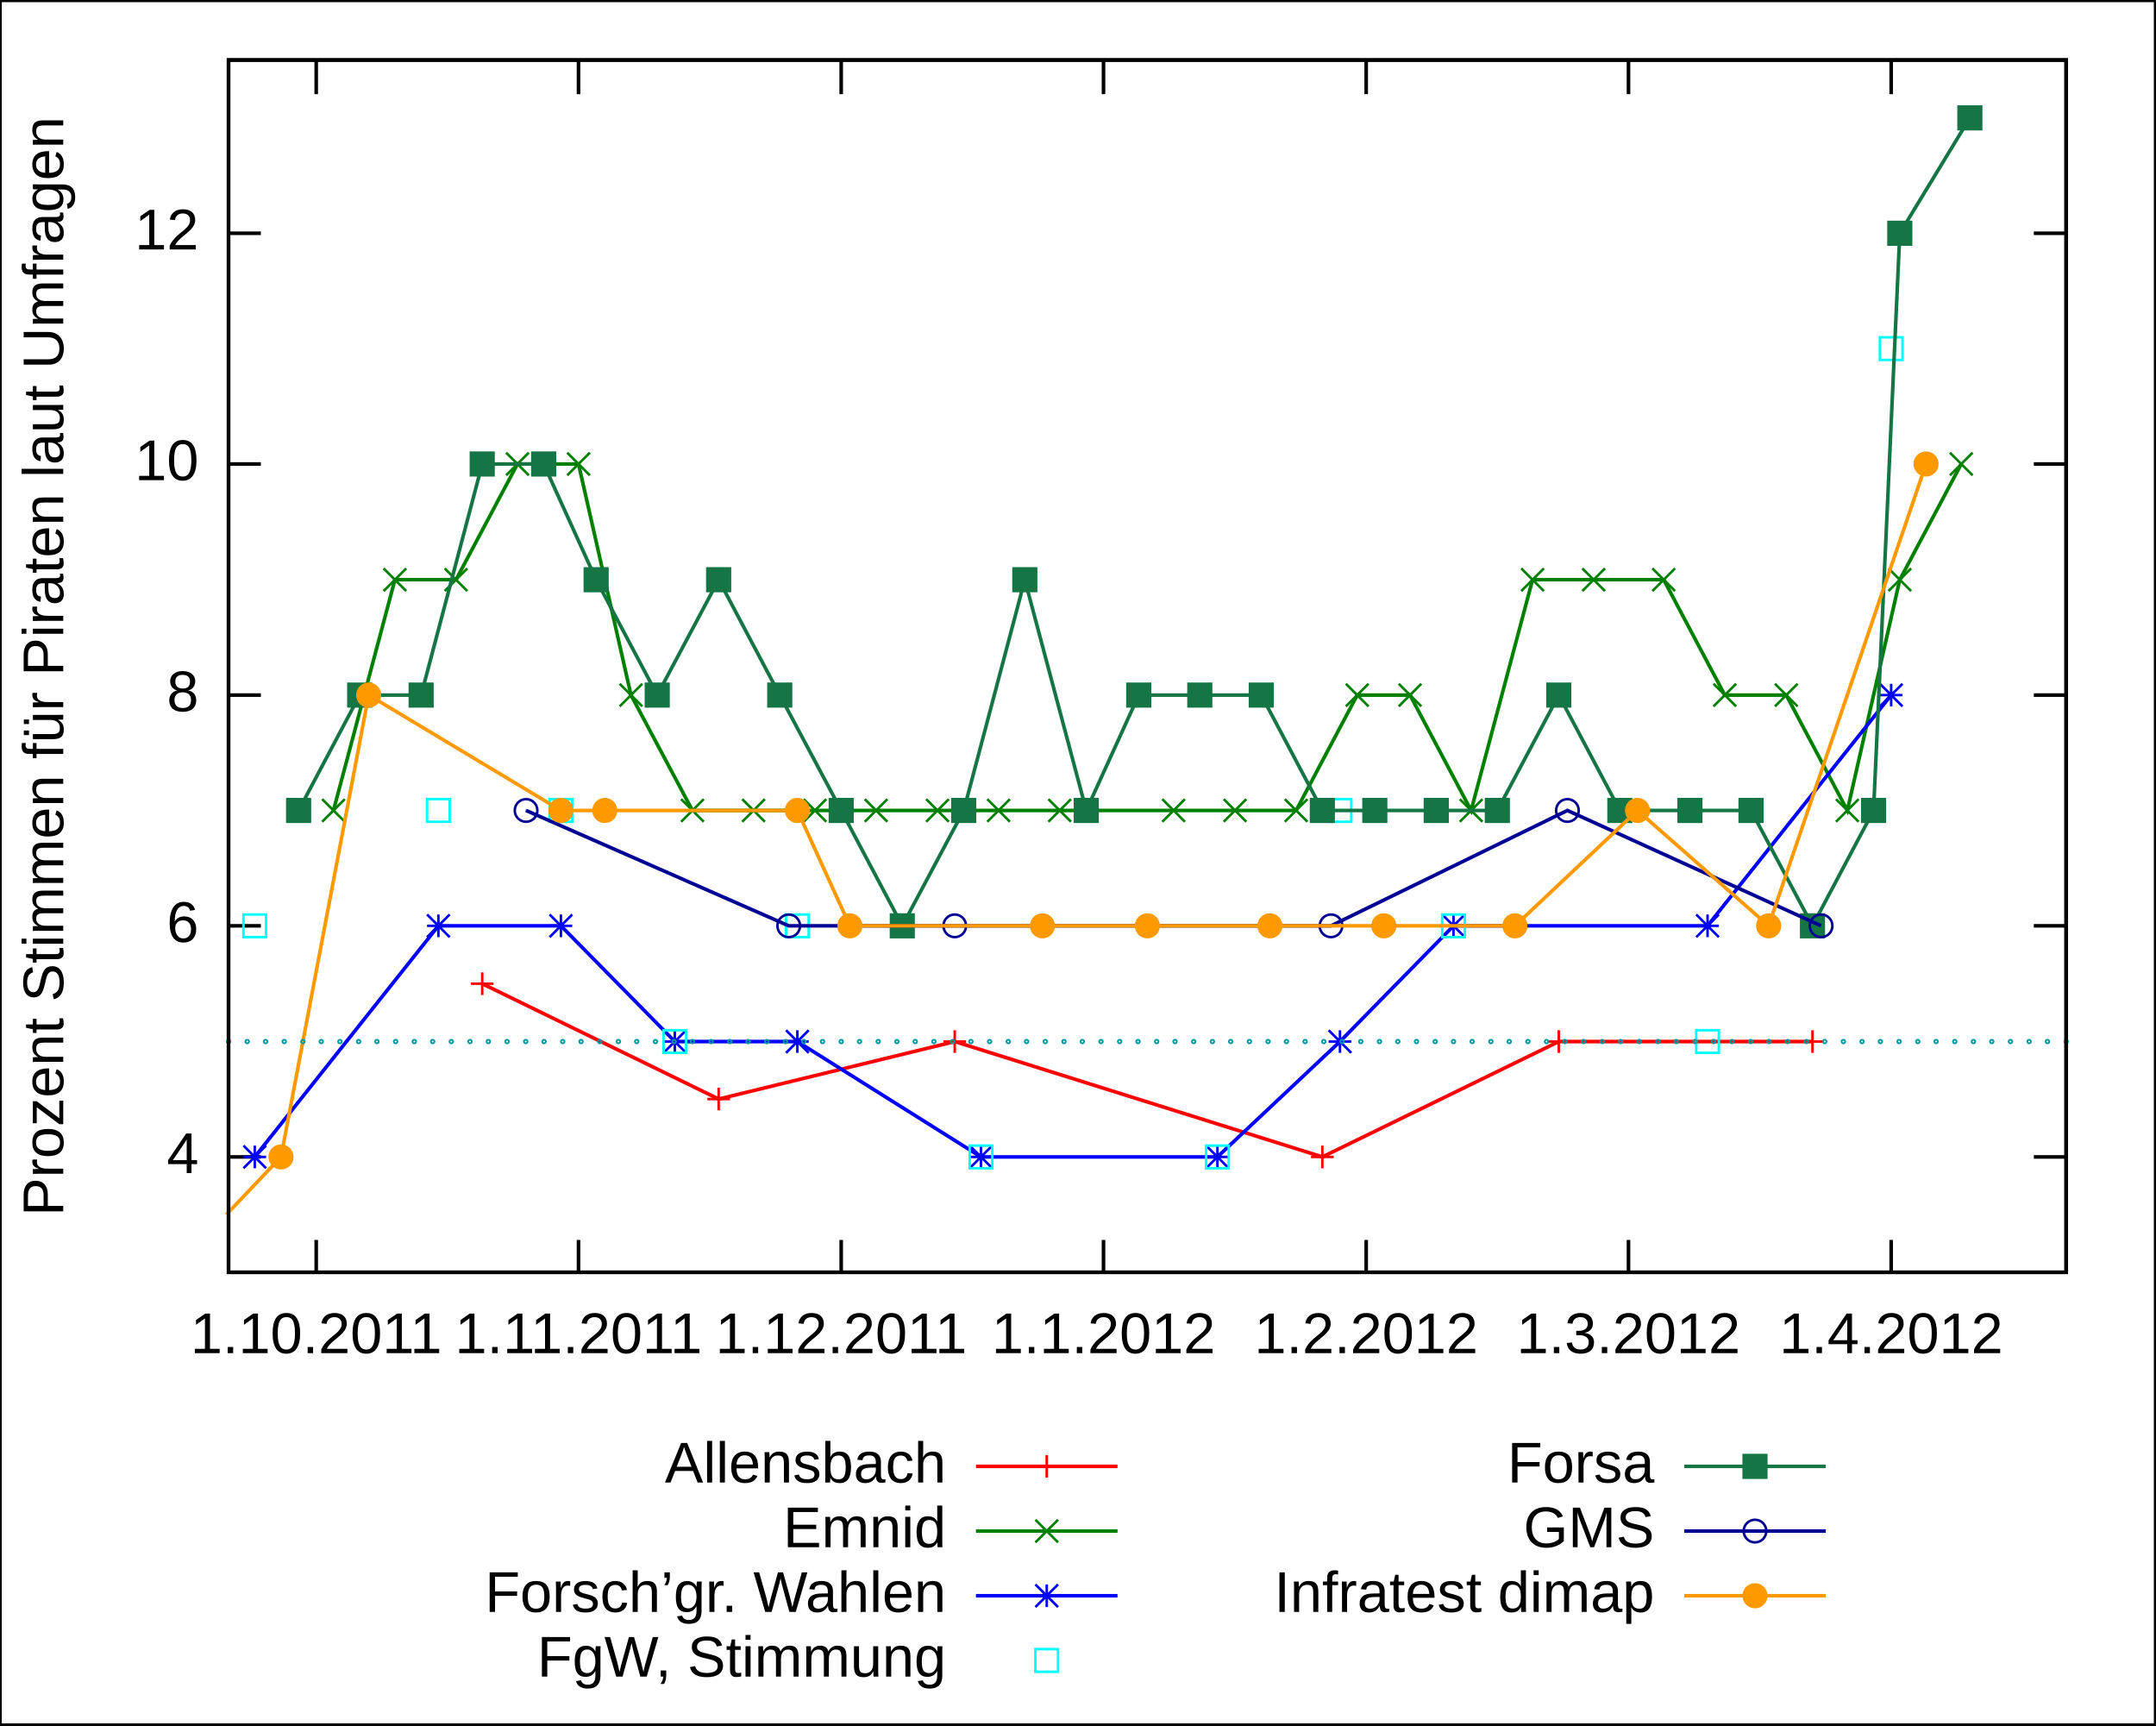
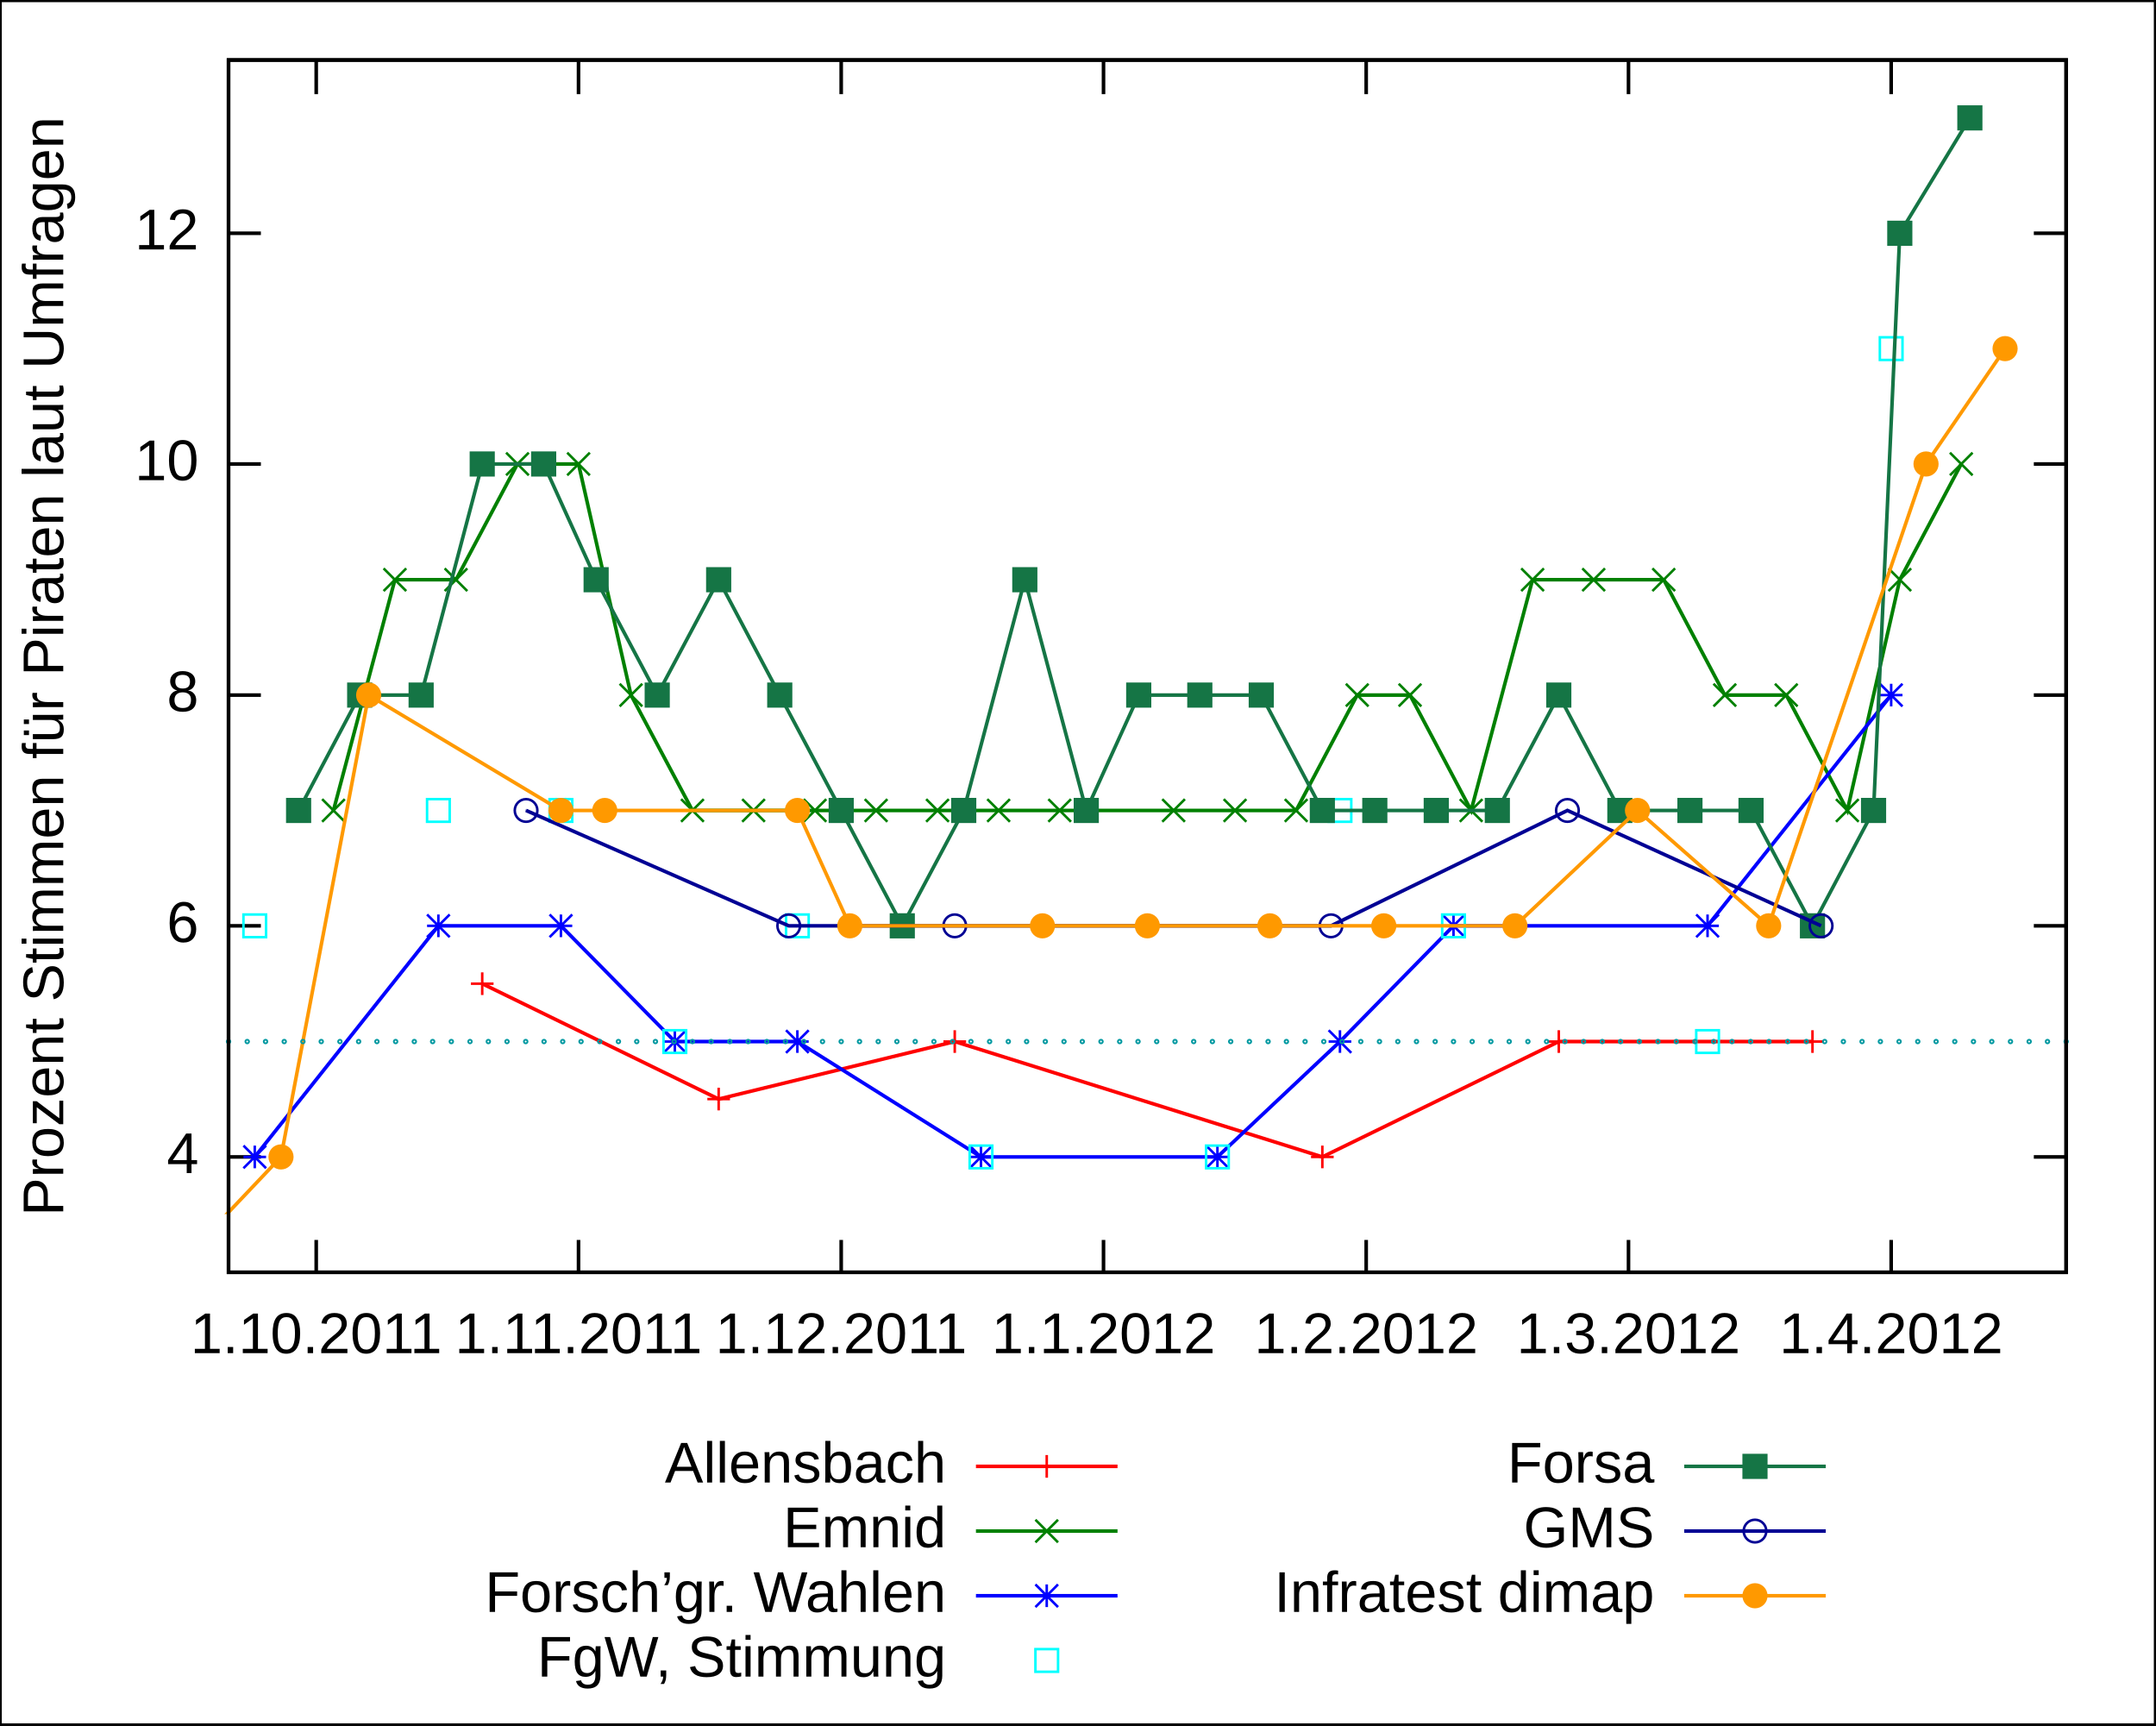
<svg xmlns="http://www.w3.org/2000/svg" xmlns:xlink="http://www.w3.org/1999/xlink" width="600" height="480" viewBox="0 0 600 480">
  <g id="gnuplot_canvas">
    <rect x="0" y="0" width="600" height="480" fill="none" />
    <defs>
      <circle id="gpDot" r="0.5" stroke-width="0.5" />
      <path id="gpPt0" stroke-width="0.222" stroke="currentColor" d="M-1,0 h2 M0,-1 v2" />
      <path id="gpPt1" stroke-width="0.222" stroke="currentColor" d="M-1,-1 L1,1 M1,-1 L-1,1" />
      <path id="gpPt2" stroke-width="0.222" stroke="currentColor" d="M-1,0 L1,0 M0,-1 L0,1 M-1,-1 L1,1 M-1,1 L1,-1" />
      <rect id="gpPt3" stroke-width="0.222" stroke="currentColor" x="-1" y="-1" width="2" height="2" />
      <rect id="gpPt4" stroke-width="0.222" stroke="currentColor" fill="currentColor" x="-1" y="-1" width="2" height="2" />
      <circle id="gpPt5" stroke-width="0.222" stroke="currentColor" cx="0" cy="0" r="1" />
      <use xlink:href="#gpPt5" id="gpPt6" fill="currentColor" stroke="none" />
      <path id="gpPt7" stroke-width="0.222" stroke="currentColor" d="M0,-1.33 L-1.33,0.67 L1.33,0.67 z" />
      <use xlink:href="#gpPt7" id="gpPt8" fill="currentColor" stroke="none" />
      <use xlink:href="#gpPt7" id="gpPt9" stroke="currentColor" transform="rotate(180)" />
      <use xlink:href="#gpPt9" id="gpPt10" fill="currentColor" stroke="none" />
      <use xlink:href="#gpPt3" id="gpPt11" stroke="currentColor" transform="rotate(45)" />
      <use xlink:href="#gpPt11" id="gpPt12" fill="currentColor" stroke="none" />
    </defs>
    <g style="fill:none; color:white; stroke:currentColor; stroke-width:1.00; stroke-linecap:butt; stroke-linejoin:miter">
</g>
    <g style="fill:none; color:black; stroke:currentColor; stroke-width:1.00; stroke-linecap:butt; stroke-linejoin:miter">
      <g style="stroke:none; shape-rendering:crispEdges">
        <polygon fill="rgb(255, 255, 255)" points="0.0,480.0 599.9,480.0 599.9,0.1 0.0,0.1 " />
      </g>
      <path stroke="black" d="M0.0,480.0 L0.0,0.1 L599.9,0.1 L599.9,480.0 L0.0,480.0 M63.6,321.9 L72.6,321.9 M575.0,321.9    L566.0,321.9  h0.01" />
      <g transform="translate(55.3,326.4)" style="stroke:none; fill:black; font-family:Arial; font-size:12.00pt; text-anchor:end">
        <text> 4</text>
      </g>
      <path d="M63.6,257.6 L72.6,257.6 M575.0,257.6 L566.0,257.6  h0.01" />
      <g transform="translate(55.3,262.1)" style="stroke:none; fill:black; font-family:Arial; font-size:12.00pt; text-anchor:end">
        <text> 6</text>
      </g>
      <path d="M63.6,193.4 L72.6,193.4 M575.0,193.4 L566.0,193.4  h0.01" />
      <g transform="translate(55.3,197.9)" style="stroke:none; fill:black; font-family:Arial; font-size:12.00pt; text-anchor:end">
        <text> 8</text>
      </g>
      <path d="M63.6,129.1 L72.6,129.1 M575.0,129.1 L566.0,129.1  h0.01" />
      <g transform="translate(55.3,133.6)" style="stroke:none; fill:black; font-family:Arial; font-size:12.00pt; text-anchor:end">
        <text> 10</text>
      </g>
      <path d="M63.6,64.9 L72.6,64.9 M575.0,64.9 L566.0,64.9  h0.01" />
      <g transform="translate(55.3,69.4)" style="stroke:none; fill:black; font-family:Arial; font-size:12.00pt; text-anchor:end">
        <text> 12</text>
      </g>
      <path d="M88.0,354.0 L88.0,345.0 M88.0,16.7 L88.0,25.7  h0.01" />
      <g transform="translate(88.0,376.5)" style="stroke:none; fill:black; font-family:Arial; font-size:12.00pt; text-anchor:middle">
        <text>1.10.2011</text>
      </g>
      <path d="M161.0,354.0 L161.0,345.0 M161.0,16.7 L161.0,25.7  h0.01" />
      <g transform="translate(161.0,376.5)" style="stroke:none; fill:black; font-family:Arial; font-size:12.00pt; text-anchor:middle">
        <text>1.11.2011</text>
      </g>
      <path d="M234.1,354.0 L234.1,345.0 M234.1,16.7 L234.1,25.7  h0.01" />
      <g transform="translate(234.1,376.5)" style="stroke:none; fill:black; font-family:Arial; font-size:12.00pt; text-anchor:middle">
        <text>1.12.2011</text>
      </g>
      <path d="M307.1,354.0 L307.1,345.0 M307.1,16.7 L307.1,25.7  h0.01" />
      <g transform="translate(307.1,376.5)" style="stroke:none; fill:black; font-family:Arial; font-size:12.00pt; text-anchor:middle">
        <text>1.1.2012</text>
      </g>
      <path d="M380.2,354.0 L380.2,345.0 M380.2,16.7 L380.2,25.7  h0.01" />
      <g transform="translate(380.2,376.5)" style="stroke:none; fill:black; font-family:Arial; font-size:12.00pt; text-anchor:middle">
        <text>1.2.2012</text>
      </g>
      <path d="M453.2,354.0 L453.2,345.0 M453.2,16.7 L453.2,25.7  h0.01" />
      <g transform="translate(453.2,376.5)" style="stroke:none; fill:black; font-family:Arial; font-size:12.00pt; text-anchor:middle">
        <text>1.3.2012</text>
      </g>
      <path d="M526.3,354.0 L526.3,345.0 M526.3,16.7 L526.3,25.7  h0.01" />
      <g transform="translate(526.3,376.5)" style="stroke:none; fill:black; font-family:Arial; font-size:12.00pt; text-anchor:middle">
        <text>1.4.2012</text>
      </g>
      <path d="M63.6,16.7 L63.6,354.0 L575.0,354.0 L575.0,16.7 L63.6,16.7 Z  h0.01" />
      <g transform="translate(17.6,185.4) rotate(270)" style="stroke:none; fill:black; font-family:Arial; font-size:12.00pt; text-anchor:middle">
        <text>Prozent Stimmen für Piraten laut Umfragen</text>
      </g>
    </g>
    <g id="gnuplot_plot_1">
      <g style="fill:none; color:red; stroke:currentColor; stroke-width:1.00; stroke-linecap:butt; stroke-linejoin:miter">
        <g transform="translate(263.3,412.5)" style="stroke:none; fill:black; font-family:Arial; font-size:12.00pt; text-anchor:end">
          <text>Allensbach</text>
        </g>
        <path d="M271.6,408.0 L311.0,408.0 M504.4,289.8 L433.8,289.8 L368.0,321.9 L265.7,289.8 L200.0,305.8 L134.2,273.7     h0.01" />
        <use xlink:href="#gpPt0" transform="translate(504.4,289.8) scale(3.15)" />
        <use xlink:href="#gpPt0" transform="translate(433.8,289.8) scale(3.15)" />
        <use xlink:href="#gpPt0" transform="translate(368.0,321.9) scale(3.15)" />
        <use xlink:href="#gpPt0" transform="translate(265.7,289.8) scale(3.15)" />
        <use xlink:href="#gpPt0" transform="translate(200.0,305.8) scale(3.15)" />
        <use xlink:href="#gpPt0" transform="translate(134.2,273.7) scale(3.15)" />
        <use xlink:href="#gpPt0" transform="translate(291.3,408.0) scale(3.15)" />
      </g>
    </g>
    <g id="gnuplot_plot_2">
      <g style="fill:none; color:green; stroke:currentColor; stroke-width:1.00; stroke-linecap:butt; stroke-linejoin:miter">
        <g transform="translate(263.3,430.5)" style="stroke:none; fill:black; font-family:Arial; font-size:12.00pt; text-anchor:end">
          <text>Emnid</text>
        </g>
        <path d="M271.6,426.0 L311.0,426.0 M545.8,129.1 L528.7,161.3 L514.1,225.5 L497.1,193.4 L480.0,193.4 L463.0,161.3    L443.5,161.3 L426.5,161.3 L409.4,225.5 L392.4,193.4 L377.7,193.4 L360.7,225.5 L343.7,225.5 L326.6,225.5    L294.9,225.5 L277.9,225.5 L260.9,225.5 L243.8,225.5 L226.8,225.5 L209.7,225.5 L192.7,225.5 L175.6,193.4    L161.0,129.1 L144.0,129.1 L126.9,161.3 L109.9,161.3 L92.8,225.5  h0.01" />
        <use xlink:href="#gpPt1" transform="translate(545.8,129.1) scale(3.15)" />
        <use xlink:href="#gpPt1" transform="translate(528.7,161.3) scale(3.15)" />
        <use xlink:href="#gpPt1" transform="translate(514.1,225.5) scale(3.15)" />
        <use xlink:href="#gpPt1" transform="translate(497.1,193.4) scale(3.15)" />
        <use xlink:href="#gpPt1" transform="translate(480.0,193.4) scale(3.15)" />
        <use xlink:href="#gpPt1" transform="translate(463.0,161.3) scale(3.15)" />
        <use xlink:href="#gpPt1" transform="translate(443.5,161.3) scale(3.15)" />
        <use xlink:href="#gpPt1" transform="translate(426.5,161.3) scale(3.15)" />
        <use xlink:href="#gpPt1" transform="translate(409.4,225.5) scale(3.15)" />
        <use xlink:href="#gpPt1" transform="translate(392.4,193.4) scale(3.15)" />
        <use xlink:href="#gpPt1" transform="translate(377.7,193.4) scale(3.15)" />
        <use xlink:href="#gpPt1" transform="translate(360.7,225.5) scale(3.15)" />
        <use xlink:href="#gpPt1" transform="translate(343.7,225.5) scale(3.15)" />
        <use xlink:href="#gpPt1" transform="translate(326.6,225.5) scale(3.15)" />
        <use xlink:href="#gpPt1" transform="translate(294.9,225.5) scale(3.15)" />
        <use xlink:href="#gpPt1" transform="translate(277.9,225.5) scale(3.15)" />
        <use xlink:href="#gpPt1" transform="translate(260.9,225.5) scale(3.15)" />
        <use xlink:href="#gpPt1" transform="translate(243.8,225.5) scale(3.15)" />
        <use xlink:href="#gpPt1" transform="translate(226.8,225.5) scale(3.15)" />
        <use xlink:href="#gpPt1" transform="translate(209.7,225.5) scale(3.15)" />
        <use xlink:href="#gpPt1" transform="translate(192.7,225.5) scale(3.15)" />
        <use xlink:href="#gpPt1" transform="translate(175.6,193.4) scale(3.15)" />
        <use xlink:href="#gpPt1" transform="translate(161.0,129.1) scale(3.15)" />
        <use xlink:href="#gpPt1" transform="translate(144.0,129.1) scale(3.15)" />
        <use xlink:href="#gpPt1" transform="translate(126.9,161.3) scale(3.15)" />
        <use xlink:href="#gpPt1" transform="translate(109.9,161.3) scale(3.15)" />
        <use xlink:href="#gpPt1" transform="translate(92.8,225.5) scale(3.15)" />
        <use xlink:href="#gpPt1" transform="translate(291.3,426.0) scale(3.15)" />
      </g>
    </g>
    <g id="gnuplot_plot_3">
      <g style="fill:none; color:blue; stroke:currentColor; stroke-width:1.00; stroke-linecap:butt; stroke-linejoin:miter">
        <g transform="translate(263.3,448.5)" style="stroke:none; fill:black; font-family:Arial; font-size:12.00pt; text-anchor:end">
          <text>Forsch’gr. Wahlen</text>
        </g>
        <path d="M271.6,444.0 L311.0,444.0 M526.3,193.4 L475.2,257.6 L404.5,257.6 L372.9,289.8 L338.8,321.9 L273.0,321.9    L221.9,289.8 L187.8,289.8 L156.1,257.6 L122.0,257.6 L70.9,321.9  h0.01" />
        <use xlink:href="#gpPt2" transform="translate(526.3,193.4) scale(3.15)" />
        <use xlink:href="#gpPt2" transform="translate(475.2,257.6) scale(3.15)" />
        <use xlink:href="#gpPt2" transform="translate(404.5,257.6) scale(3.15)" />
        <use xlink:href="#gpPt2" transform="translate(372.9,289.8) scale(3.15)" />
        <use xlink:href="#gpPt2" transform="translate(338.8,321.9) scale(3.15)" />
        <use xlink:href="#gpPt2" transform="translate(273.0,321.9) scale(3.15)" />
        <use xlink:href="#gpPt2" transform="translate(221.9,289.8) scale(3.15)" />
        <use xlink:href="#gpPt2" transform="translate(187.8,289.8) scale(3.15)" />
        <use xlink:href="#gpPt2" transform="translate(156.1,257.6) scale(3.15)" />
        <use xlink:href="#gpPt2" transform="translate(122.0,257.6) scale(3.15)" />
        <use xlink:href="#gpPt2" transform="translate(70.9,321.9) scale(3.15)" />
        <use xlink:href="#gpPt2" transform="translate(291.3,444.0) scale(3.15)" />
      </g>
    </g>
    <g id="gnuplot_plot_4">
      <g style="fill:none; color:cyan; stroke:currentColor; stroke-width:1.00; stroke-linecap:butt; stroke-linejoin:miter">
        <g transform="translate(263.3,466.5)" style="stroke:none; fill:black; font-family:Arial; font-size:12.00pt; text-anchor:end">
          <text>FgW, Stimmung</text>
        </g>
        <use xlink:href="#gpPt3" transform="translate(526.3,97.0) scale(3.15)" />
        <use xlink:href="#gpPt3" transform="translate(475.2,289.8) scale(3.15)" />
        <use xlink:href="#gpPt3" transform="translate(404.5,257.6) scale(3.15)" />
        <use xlink:href="#gpPt3" transform="translate(372.9,225.5) scale(3.15)" />
        <use xlink:href="#gpPt3" transform="translate(338.8,321.9) scale(3.15)" />
        <use xlink:href="#gpPt3" transform="translate(273.0,321.9) scale(3.15)" />
        <use xlink:href="#gpPt3" transform="translate(221.9,257.6) scale(3.15)" />
        <use xlink:href="#gpPt3" transform="translate(187.8,289.8) scale(3.15)" />
        <use xlink:href="#gpPt3" transform="translate(156.1,225.5) scale(3.15)" />
        <use xlink:href="#gpPt3" transform="translate(122.0,225.5) scale(3.15)" />
        <use xlink:href="#gpPt3" transform="translate(70.9,257.6) scale(3.15)" />
        <use xlink:href="#gpPt3" transform="translate(291.3,462.0) scale(3.15)" />
      </g>
    </g>
    <g id="gnuplot_plot_5">
      <g style="fill:none; color:#157545; stroke:currentColor; stroke-width:1.00; stroke-linecap:butt; stroke-linejoin:miter">
        <g transform="translate(460.4,412.5)" style="stroke:none; fill:black; font-family:Arial; font-size:12.00pt; text-anchor:end">
          <text>Forsa</text>
        </g>
        <path d="M468.7,408.0 L508.1,408.0 M548.2,32.8 L528.7,64.9 L521.4,225.5 L504.4,257.6 L487.3,225.5 L470.3,225.5    L450.8,225.5 L433.8,193.4 L416.7,225.5 L399.7,225.5 L382.6,225.5 L368.0,225.5 L351.0,193.4 L333.9,193.4    L316.9,193.4 L302.3,225.5 L285.2,161.3 L268.2,225.5 L251.1,257.6 L234.1,225.5 L217.0,193.4 L200.0,161.3    L182.9,193.4 L165.9,161.3 L151.3,129.1 L134.2,129.1 L117.2,193.4 L100.1,193.4 L83.1,225.5  h0.01" />
        <use xlink:href="#gpPt4" transform="translate(548.2,32.8) scale(3.15)" />
        <use xlink:href="#gpPt4" transform="translate(528.7,64.9) scale(3.15)" />
        <use xlink:href="#gpPt4" transform="translate(521.4,225.5) scale(3.15)" />
        <use xlink:href="#gpPt4" transform="translate(504.4,257.6) scale(3.15)" />
        <use xlink:href="#gpPt4" transform="translate(487.3,225.5) scale(3.15)" />
        <use xlink:href="#gpPt4" transform="translate(470.3,225.5) scale(3.15)" />
        <use xlink:href="#gpPt4" transform="translate(450.8,225.5) scale(3.15)" />
        <use xlink:href="#gpPt4" transform="translate(433.8,193.4) scale(3.15)" />
        <use xlink:href="#gpPt4" transform="translate(416.7,225.5) scale(3.15)" />
        <use xlink:href="#gpPt4" transform="translate(399.7,225.5) scale(3.15)" />
        <use xlink:href="#gpPt4" transform="translate(382.6,225.5) scale(3.15)" />
        <use xlink:href="#gpPt4" transform="translate(368.0,225.5) scale(3.15)" />
        <use xlink:href="#gpPt4" transform="translate(351.0,193.4) scale(3.15)" />
        <use xlink:href="#gpPt4" transform="translate(333.9,193.4) scale(3.15)" />
        <use xlink:href="#gpPt4" transform="translate(316.9,193.4) scale(3.15)" />
        <use xlink:href="#gpPt4" transform="translate(302.3,225.5) scale(3.15)" />
        <use xlink:href="#gpPt4" transform="translate(285.2,161.3) scale(3.15)" />
        <use xlink:href="#gpPt4" transform="translate(268.2,225.5) scale(3.15)" />
        <use xlink:href="#gpPt4" transform="translate(251.1,257.6) scale(3.15)" />
        <use xlink:href="#gpPt4" transform="translate(234.1,225.5) scale(3.15)" />
        <use xlink:href="#gpPt4" transform="translate(217.0,193.4) scale(3.15)" />
        <use xlink:href="#gpPt4" transform="translate(200.0,161.3) scale(3.15)" />
        <use xlink:href="#gpPt4" transform="translate(182.9,193.4) scale(3.15)" />
        <use xlink:href="#gpPt4" transform="translate(165.9,161.3) scale(3.15)" />
        <use xlink:href="#gpPt4" transform="translate(151.3,129.1) scale(3.15)" />
        <use xlink:href="#gpPt4" transform="translate(134.2,129.1) scale(3.15)" />
        <use xlink:href="#gpPt4" transform="translate(117.2,193.4) scale(3.15)" />
        <use xlink:href="#gpPt4" transform="translate(100.1,193.4) scale(3.15)" />
        <use xlink:href="#gpPt4" transform="translate(83.1,225.5) scale(3.15)" />
        <use xlink:href="#gpPt4" transform="translate(488.4,408.0) scale(3.15)" />
      </g>
    </g>
    <g id="gnuplot_plot_6">
      <g style="fill:none; color:#000094; stroke:currentColor; stroke-width:1.00; stroke-linecap:butt; stroke-linejoin:miter">
        <g transform="translate(460.4,430.5)" style="stroke:none; fill:black; font-family:Arial; font-size:12.00pt; text-anchor:end">
          <text>GMS</text>
        </g>
        <path d="M468.7,426.0 L508.1,426.0 M506.8,257.6 L436.2,225.5 L370.4,257.6 L265.7,257.6 L219.5,257.6 L146.4,225.5     h0.01" />
        <use xlink:href="#gpPt5" transform="translate(506.8,257.6) scale(3.15)" />
        <use xlink:href="#gpPt5" transform="translate(436.2,225.5) scale(3.15)" />
        <use xlink:href="#gpPt5" transform="translate(370.4,257.6) scale(3.15)" />
        <use xlink:href="#gpPt5" transform="translate(265.7,257.6) scale(3.15)" />
        <use xlink:href="#gpPt5" transform="translate(219.5,257.6) scale(3.15)" />
        <use xlink:href="#gpPt5" transform="translate(146.4,225.5) scale(3.15)" />
        <use xlink:href="#gpPt5" transform="translate(488.4,426.0) scale(3.15)" />
      </g>
    </g>
    <g id="gnuplot_plot_7">
      <g style="fill:none; color:#FF9900; stroke:currentColor; stroke-width:1.00; stroke-linecap:butt; stroke-linejoin:miter">
        <g transform="translate(460.4,448.5)" style="stroke:none; fill:black; font-family:Arial; font-size:12.00pt; text-anchor:end">
          <text>Infratest dimap</text>
        </g>
-         <path d="M468.7,444.0 L508.1,444.0 M536.0,129.1 L492.2,257.6 L455.7,225.5 L421.6,257.6 L385.1,257.6 L353.4,257.6    L319.3,257.6 L290.1,257.6 L236.5,257.6 L221.9,225.5 L168.3,225.5 L156.1,225.5 L102.6,193.4 L78.2,321.9    L63.6,337.3  h0.01" />
+         <path d="M468.7,444.0 L508.1,444.0 M558.0,97.0 L536.0,129.1 L492.2,257.6 L455.7,225.5 L421.6,257.6 L385.1,257.6    L353.4,257.6 L319.3,257.6 L290.1,257.6 L236.5,257.6 L221.9,225.5 L168.3,225.5 L156.1,225.5 L102.6,193.4    L78.2,321.9 L63.6,337.3  h0.01" />
+         <use xlink:href="#gpPt6" transform="translate(558.0,97.0) scale(3.15)" />
        <use xlink:href="#gpPt6" transform="translate(536.0,129.1) scale(3.15)" />
        <use xlink:href="#gpPt6" transform="translate(492.2,257.6) scale(3.15)" />
        <use xlink:href="#gpPt6" transform="translate(455.7,225.5) scale(3.15)" />
        <use xlink:href="#gpPt6" transform="translate(421.6,257.6) scale(3.15)" />
        <use xlink:href="#gpPt6" transform="translate(385.1,257.6) scale(3.15)" />
        <use xlink:href="#gpPt6" transform="translate(353.4,257.6) scale(3.15)" />
        <use xlink:href="#gpPt6" transform="translate(319.3,257.6) scale(3.15)" />
        <use xlink:href="#gpPt6" transform="translate(290.1,257.6) scale(3.15)" />
        <use xlink:href="#gpPt6" transform="translate(236.5,257.6) scale(3.15)" />
        <use xlink:href="#gpPt6" transform="translate(221.9,225.5) scale(3.15)" />
        <use xlink:href="#gpPt6" transform="translate(168.3,225.5) scale(3.15)" />
        <use xlink:href="#gpPt6" transform="translate(156.1,225.5) scale(3.15)" />
        <use xlink:href="#gpPt6" transform="translate(102.6,193.4) scale(3.15)" />
        <use xlink:href="#gpPt6" transform="translate(78.2,321.9) scale(3.15)" />
        <use xlink:href="#gpPt6" transform="translate(488.4,444.0) scale(3.15)" />
      </g>
    </g>
    <g id="gnuplot_plot_8">
      <g style="fill:none; color:#0099A1; stroke:currentColor; stroke-width:1.00; stroke-linecap:butt; stroke-linejoin:miter">
        <use xlink:href="#gpDot" x="63.6" y="289.8" />
        <use xlink:href="#gpDot" x="68.8" y="289.8" />
        <use xlink:href="#gpDot" x="73.9" y="289.8" />
        <use xlink:href="#gpDot" x="79.1" y="289.8" />
        <use xlink:href="#gpDot" x="84.3" y="289.8" />
        <use xlink:href="#gpDot" x="89.4" y="289.8" />
        <use xlink:href="#gpDot" x="94.6" y="289.8" />
        <use xlink:href="#gpDot" x="99.8" y="289.8" />
        <use xlink:href="#gpDot" x="104.9" y="289.8" />
        <use xlink:href="#gpDot" x="110.1" y="289.8" />
        <use xlink:href="#gpDot" x="115.3" y="289.8" />
        <use xlink:href="#gpDot" x="120.4" y="289.8" />
        <use xlink:href="#gpDot" x="125.6" y="289.8" />
        <use xlink:href="#gpDot" x="130.8" y="289.8" />
        <use xlink:href="#gpDot" x="135.9" y="289.8" />
        <use xlink:href="#gpDot" x="141.1" y="289.8" />
        <use xlink:href="#gpDot" x="146.3" y="289.8" />
        <use xlink:href="#gpDot" x="151.4" y="289.8" />
        <use xlink:href="#gpDot" x="156.6" y="289.8" />
        <use xlink:href="#gpDot" x="161.7" y="289.8" />
        <use xlink:href="#gpDot" x="166.9" y="289.8" />
        <use xlink:href="#gpDot" x="172.1" y="289.8" />
        <use xlink:href="#gpDot" x="177.2" y="289.8" />
        <use xlink:href="#gpDot" x="182.4" y="289.8" />
        <use xlink:href="#gpDot" x="187.6" y="289.8" />
        <use xlink:href="#gpDot" x="192.7" y="289.8" />
        <use xlink:href="#gpDot" x="197.9" y="289.8" />
        <use xlink:href="#gpDot" x="203.1" y="289.8" />
        <use xlink:href="#gpDot" x="208.2" y="289.8" />
        <use xlink:href="#gpDot" x="213.4" y="289.8" />
        <use xlink:href="#gpDot" x="218.6" y="289.8" />
        <use xlink:href="#gpDot" x="223.7" y="289.8" />
        <use xlink:href="#gpDot" x="228.9" y="289.8" />
        <use xlink:href="#gpDot" x="234.1" y="289.8" />
        <use xlink:href="#gpDot" x="239.2" y="289.8" />
        <use xlink:href="#gpDot" x="244.4" y="289.8" />
        <use xlink:href="#gpDot" x="249.6" y="289.8" />
        <use xlink:href="#gpDot" x="254.7" y="289.8" />
        <use xlink:href="#gpDot" x="259.9" y="289.8" />
        <use xlink:href="#gpDot" x="265.1" y="289.8" />
        <use xlink:href="#gpDot" x="270.2" y="289.8" />
        <use xlink:href="#gpDot" x="275.4" y="289.8" />
        <use xlink:href="#gpDot" x="280.6" y="289.8" />
        <use xlink:href="#gpDot" x="285.7" y="289.8" />
        <use xlink:href="#gpDot" x="290.9" y="289.8" />
        <use xlink:href="#gpDot" x="296.1" y="289.8" />
        <use xlink:href="#gpDot" x="301.2" y="289.8" />
        <use xlink:href="#gpDot" x="306.4" y="289.8" />
        <use xlink:href="#gpDot" x="311.6" y="289.8" />
        <use xlink:href="#gpDot" x="316.7" y="289.8" />
        <use xlink:href="#gpDot" x="321.9" y="289.8" />
        <use xlink:href="#gpDot" x="327.0" y="289.8" />
        <use xlink:href="#gpDot" x="332.2" y="289.8" />
        <use xlink:href="#gpDot" x="337.4" y="289.8" />
        <use xlink:href="#gpDot" x="342.5" y="289.8" />
        <use xlink:href="#gpDot" x="347.7" y="289.8" />
        <use xlink:href="#gpDot" x="352.9" y="289.8" />
        <use xlink:href="#gpDot" x="358.0" y="289.8" />
        <use xlink:href="#gpDot" x="363.2" y="289.8" />
        <use xlink:href="#gpDot" x="368.4" y="289.8" />
        <use xlink:href="#gpDot" x="373.5" y="289.8" />
        <use xlink:href="#gpDot" x="378.7" y="289.8" />
        <use xlink:href="#gpDot" x="383.9" y="289.8" />
        <use xlink:href="#gpDot" x="389.0" y="289.8" />
        <use xlink:href="#gpDot" x="394.2" y="289.8" />
        <use xlink:href="#gpDot" x="399.4" y="289.8" />
        <use xlink:href="#gpDot" x="404.5" y="289.8" />
        <use xlink:href="#gpDot" x="409.7" y="289.8" />
        <use xlink:href="#gpDot" x="414.9" y="289.8" />
        <use xlink:href="#gpDot" x="420.0" y="289.8" />
        <use xlink:href="#gpDot" x="425.2" y="289.8" />
        <use xlink:href="#gpDot" x="430.4" y="289.8" />
        <use xlink:href="#gpDot" x="435.5" y="289.8" />
        <use xlink:href="#gpDot" x="440.7" y="289.8" />
        <use xlink:href="#gpDot" x="445.9" y="289.8" />
        <use xlink:href="#gpDot" x="451.0" y="289.8" />
        <use xlink:href="#gpDot" x="456.2" y="289.8" />
        <use xlink:href="#gpDot" x="461.4" y="289.8" />
        <use xlink:href="#gpDot" x="466.5" y="289.8" />
        <use xlink:href="#gpDot" x="471.7" y="289.8" />
        <use xlink:href="#gpDot" x="476.9" y="289.8" />
        <use xlink:href="#gpDot" x="482.0" y="289.8" />
        <use xlink:href="#gpDot" x="487.2" y="289.8" />
        <use xlink:href="#gpDot" x="492.3" y="289.8" />
        <use xlink:href="#gpDot" x="497.5" y="289.8" />
        <use xlink:href="#gpDot" x="502.7" y="289.8" />
        <use xlink:href="#gpDot" x="507.8" y="289.8" />
        <use xlink:href="#gpDot" x="513.0" y="289.8" />
        <use xlink:href="#gpDot" x="518.2" y="289.8" />
        <use xlink:href="#gpDot" x="523.3" y="289.8" />
        <use xlink:href="#gpDot" x="528.5" y="289.8" />
        <use xlink:href="#gpDot" x="533.7" y="289.8" />
        <use xlink:href="#gpDot" x="538.8" y="289.8" />
        <use xlink:href="#gpDot" x="544.0" y="289.8" />
        <use xlink:href="#gpDot" x="549.2" y="289.8" />
        <use xlink:href="#gpDot" x="554.3" y="289.8" />
        <use xlink:href="#gpDot" x="559.5" y="289.8" />
        <use xlink:href="#gpDot" x="564.7" y="289.8" />
        <use xlink:href="#gpDot" x="569.8" y="289.8" />
        <use xlink:href="#gpDot" x="575.0" y="289.8" />
      </g>
    </g>
    <g style="fill:none; color:black; stroke:currentColor; stroke-width:1.00; stroke-linecap:butt; stroke-linejoin:miter">
      <path d="M63.6,16.7 L63.6,354.0 L575.0,354.0 L575.0,16.7 L63.6,16.7 Z  h0.01" />
    </g>
  </g>
</svg>
